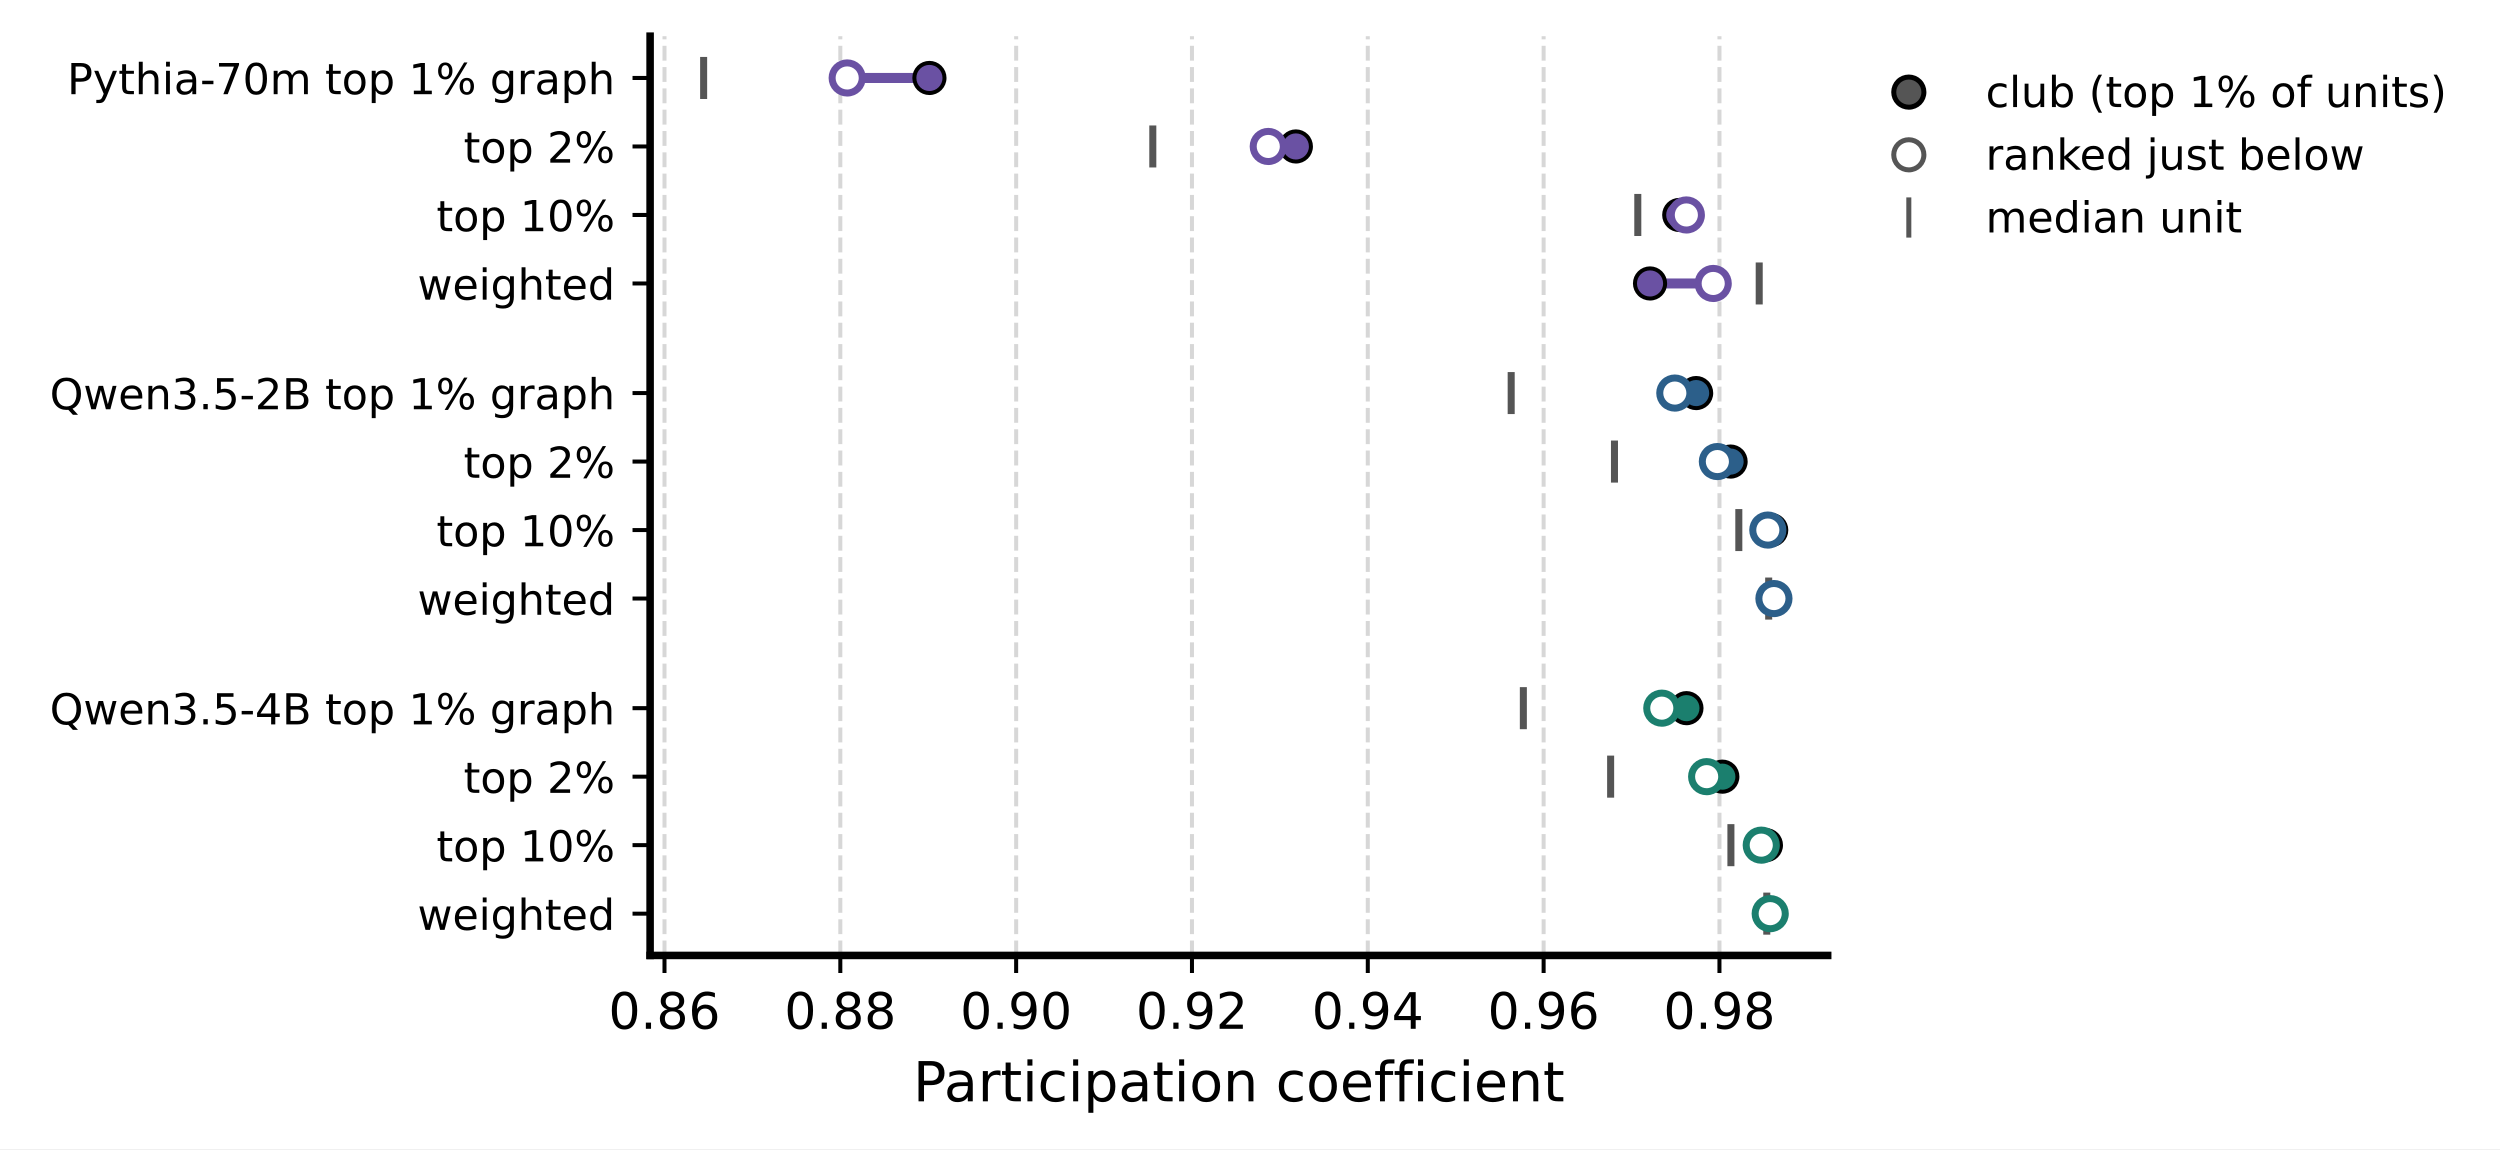
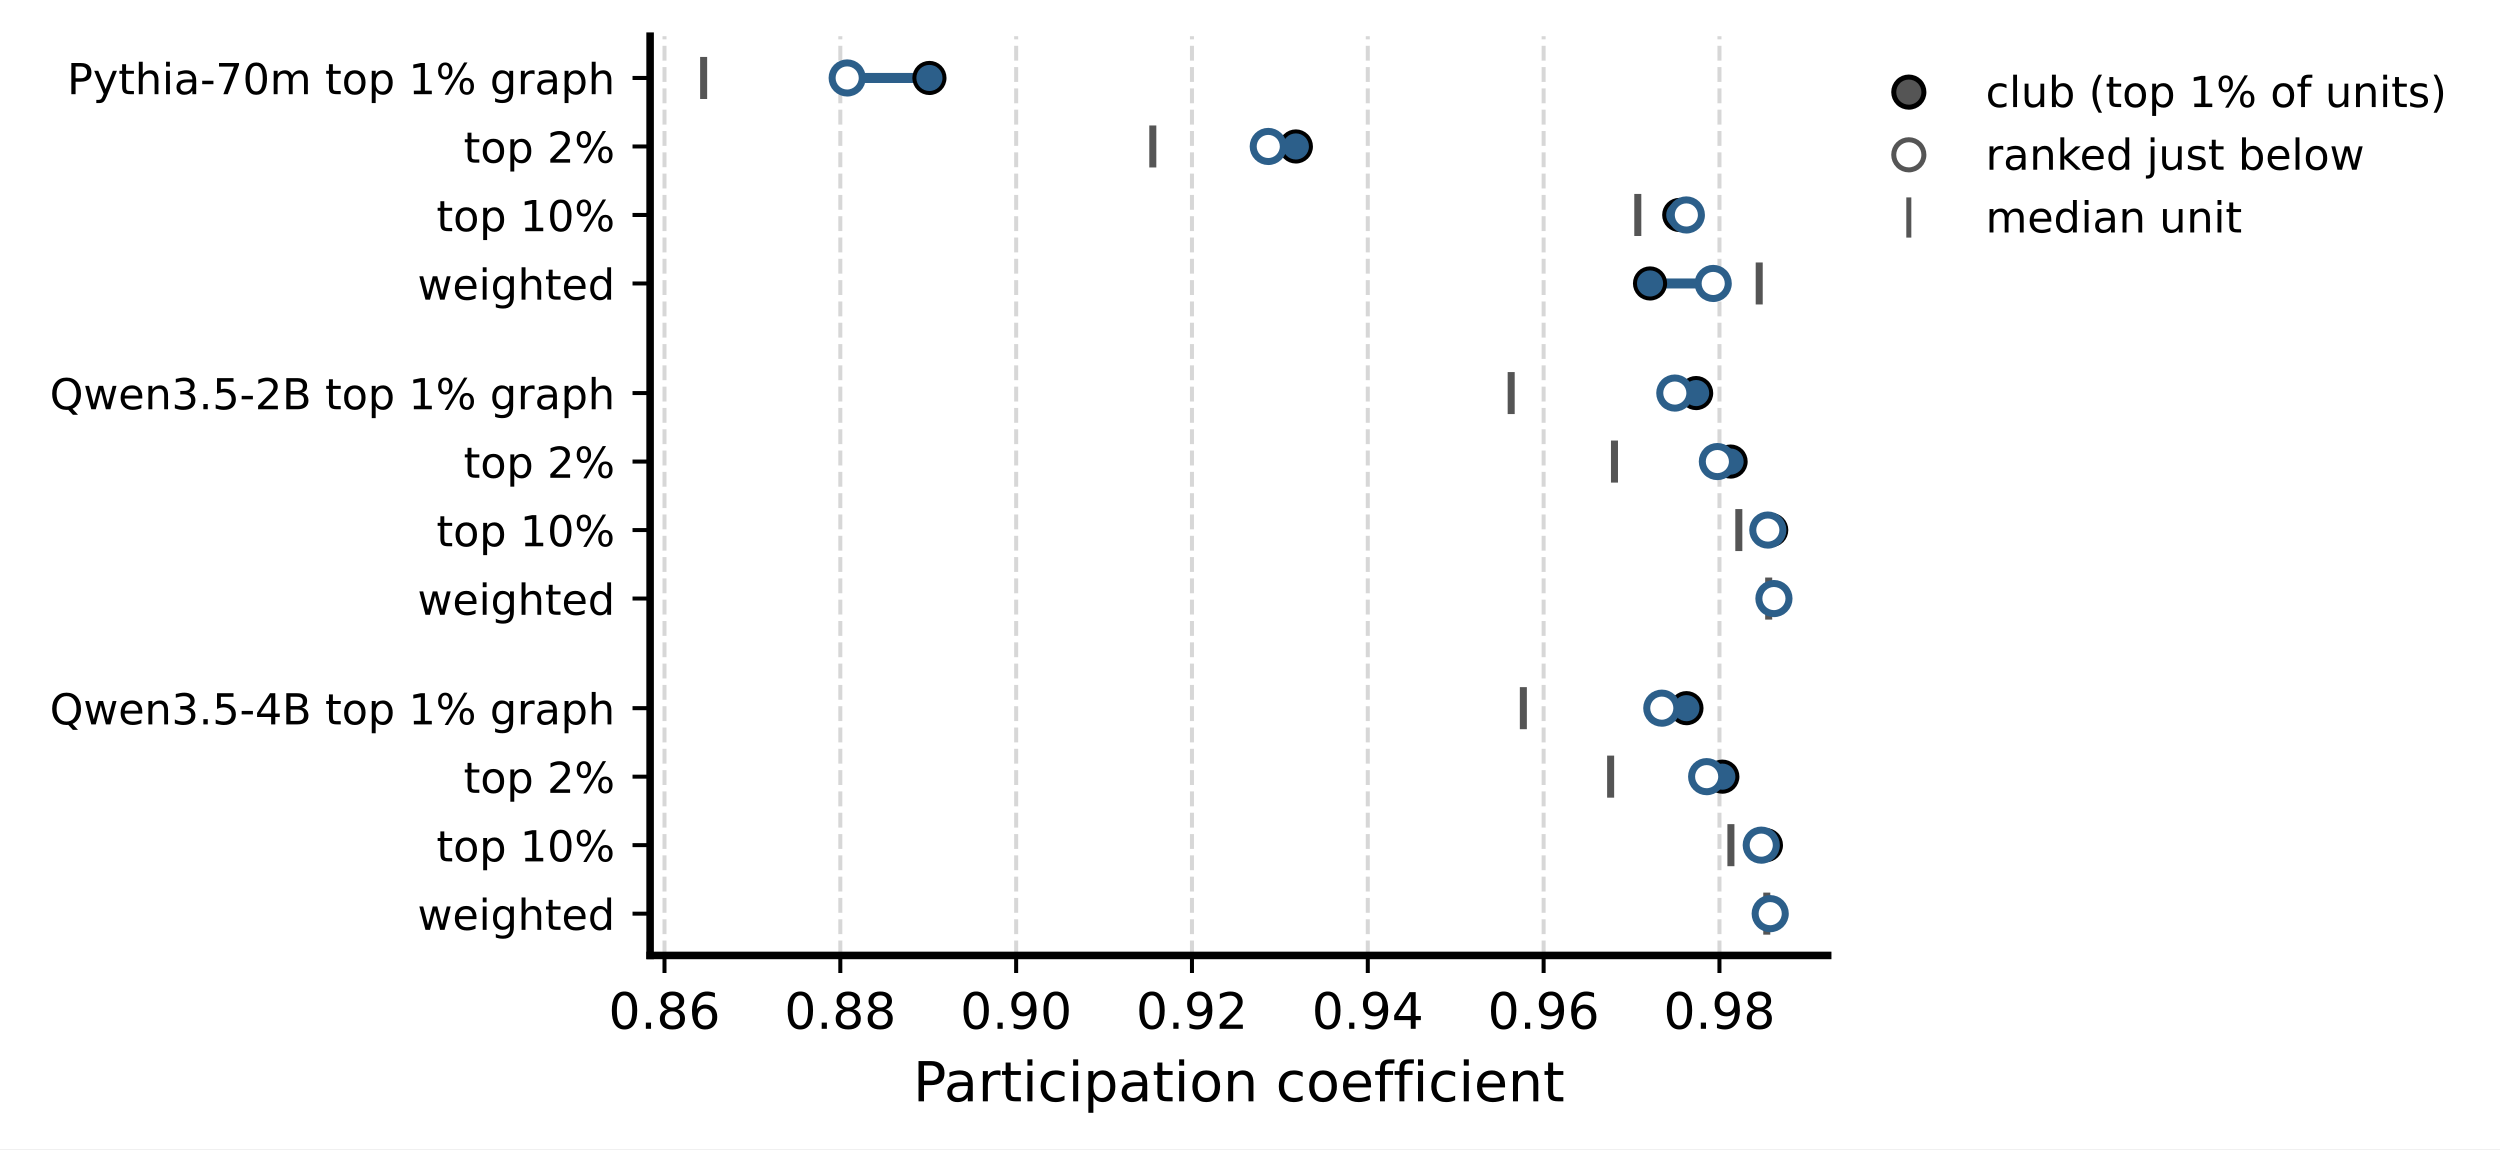
<svg xmlns="http://www.w3.org/2000/svg" xmlns:xlink="http://www.w3.org/1999/xlink" width="497.554pt" height="228.676pt" viewBox="0 0 497.554 228.676" version="1.1">
  <defs>
    <style type="text/css">*{stroke-linejoin: round; stroke-linecap: butt}</style>
  </defs>
  <g id="figure_1">
    <g id="patch_1">
      <path d="M 0 228.676  L 497.554 228.676  L 497.554 0  L 0 0  z " style="fill: #ffffff" />
    </g>
    <g id="axes_1">
      <g id="patch_2">
        <path d="M 129.386 190.152  L 363.746 190.152  L 363.746 7.2  L 129.386 7.2  z " style="fill: #ffffff" />
      </g>
      <g id="matplotlib.axis_1">
        <g id="xtick_1">
          <g id="line2d_1">
-             <path d="M 132.248 190.152  L 132.248 7.2  " clip-path="url(#p0514548a84)" style="fill: none; stroke-dasharray: 2.96,1.28; stroke-dashoffset: 0; stroke: #b0b0b0; stroke-opacity: 0.5; stroke-width: 0.8" />
+             <path d="M 132.248 190.152  L 132.248 7.2  " clip-path="url(#p3a46019df4)" style="fill: none; stroke-dasharray: 2.96,1.28; stroke-dashoffset: 0; stroke: #b0b0b0; stroke-opacity: 0.5; stroke-width: 0.8" />
          </g>
          <g id="line2d_2">
            <defs>
-               <path id="mf1a52f8c4f" d="M 0 0  L 0 3.5  " style="stroke: #000000; stroke-width: 0.8" />
+               <path id="m8b26bbd283" d="M 0 0  L 0 3.5  " style="stroke: #000000; stroke-width: 0.8" />
            </defs>
            <g>
-               <use xlink:href="#mf1a52f8c4f" x="132.248" y="190.152" style="stroke: #000000; stroke-width: 0.8" />
+               <use xlink:href="#m8b26bbd283" x="132.248" y="190.152" style="stroke: #000000; stroke-width: 0.8" />
            </g>
          </g>
          <g id="text_1">
            <text style="font-size: 10px; font-family: 'DejaVu Sans'; text-anchor: middle" x="132.248" y="204.75" transform="rotate(-0 132.2477 204.7504)">0.86</text>
          </g>
        </g>
        <g id="xtick_2">
          <g id="line2d_3">
-             <path d="M 167.241 190.152  L 167.241 7.2  " clip-path="url(#p0514548a84)" style="fill: none; stroke-dasharray: 2.96,1.28; stroke-dashoffset: 0; stroke: #b0b0b0; stroke-opacity: 0.5; stroke-width: 0.8" />
+             <path d="M 167.241 190.152  L 167.241 7.2  " clip-path="url(#p3a46019df4)" style="fill: none; stroke-dasharray: 2.96,1.28; stroke-dashoffset: 0; stroke: #b0b0b0; stroke-opacity: 0.5; stroke-width: 0.8" />
          </g>
          <g id="line2d_4">
            <g>
-               <use xlink:href="#mf1a52f8c4f" x="167.241" y="190.152" style="stroke: #000000; stroke-width: 0.8" />
+               <use xlink:href="#m8b26bbd283" x="167.241" y="190.152" style="stroke: #000000; stroke-width: 0.8" />
            </g>
          </g>
          <g id="text_2">
            <text style="font-size: 10px; font-family: 'DejaVu Sans'; text-anchor: middle" x="167.241" y="204.75" transform="rotate(-0 167.2409 204.7504)">0.88</text>
          </g>
        </g>
        <g id="xtick_3">
          <g id="line2d_5">
-             <path d="M 202.234 190.152  L 202.234 7.2  " clip-path="url(#p0514548a84)" style="fill: none; stroke-dasharray: 2.96,1.28; stroke-dashoffset: 0; stroke: #b0b0b0; stroke-opacity: 0.5; stroke-width: 0.8" />
+             <path d="M 202.234 190.152  L 202.234 7.2  " clip-path="url(#p3a46019df4)" style="fill: none; stroke-dasharray: 2.96,1.28; stroke-dashoffset: 0; stroke: #b0b0b0; stroke-opacity: 0.5; stroke-width: 0.8" />
          </g>
          <g id="line2d_6">
            <g>
-               <use xlink:href="#mf1a52f8c4f" x="202.234" y="190.152" style="stroke: #000000; stroke-width: 0.8" />
+               <use xlink:href="#m8b26bbd283" x="202.234" y="190.152" style="stroke: #000000; stroke-width: 0.8" />
            </g>
          </g>
          <g id="text_3">
            <text style="font-size: 10px; font-family: 'DejaVu Sans'; text-anchor: middle" x="202.234" y="204.75" transform="rotate(-0 202.2341 204.7504)">0.90</text>
          </g>
        </g>
        <g id="xtick_4">
          <g id="line2d_7">
-             <path d="M 237.227 190.152  L 237.227 7.2  " clip-path="url(#p0514548a84)" style="fill: none; stroke-dasharray: 2.96,1.28; stroke-dashoffset: 0; stroke: #b0b0b0; stroke-opacity: 0.5; stroke-width: 0.8" />
+             <path d="M 237.227 190.152  L 237.227 7.2  " clip-path="url(#p3a46019df4)" style="fill: none; stroke-dasharray: 2.96,1.28; stroke-dashoffset: 0; stroke: #b0b0b0; stroke-opacity: 0.5; stroke-width: 0.8" />
          </g>
          <g id="line2d_8">
            <g>
-               <use xlink:href="#mf1a52f8c4f" x="237.227" y="190.152" style="stroke: #000000; stroke-width: 0.8" />
+               <use xlink:href="#m8b26bbd283" x="237.227" y="190.152" style="stroke: #000000; stroke-width: 0.8" />
            </g>
          </g>
          <g id="text_4">
            <text style="font-size: 10px; font-family: 'DejaVu Sans'; text-anchor: middle" x="237.227" y="204.75" transform="rotate(-0 237.2273 204.7504)">0.92</text>
          </g>
        </g>
        <g id="xtick_5">
          <g id="line2d_9">
-             <path d="M 272.22 190.152  L 272.22 7.2  " clip-path="url(#p0514548a84)" style="fill: none; stroke-dasharray: 2.96,1.28; stroke-dashoffset: 0; stroke: #b0b0b0; stroke-opacity: 0.5; stroke-width: 0.8" />
+             <path d="M 272.22 190.152  L 272.22 7.2  " clip-path="url(#p3a46019df4)" style="fill: none; stroke-dasharray: 2.96,1.28; stroke-dashoffset: 0; stroke: #b0b0b0; stroke-opacity: 0.5; stroke-width: 0.8" />
          </g>
          <g id="line2d_10">
            <g>
-               <use xlink:href="#mf1a52f8c4f" x="272.22" y="190.152" style="stroke: #000000; stroke-width: 0.8" />
+               <use xlink:href="#m8b26bbd283" x="272.22" y="190.152" style="stroke: #000000; stroke-width: 0.8" />
            </g>
          </g>
          <g id="text_5">
            <text style="font-size: 10px; font-family: 'DejaVu Sans'; text-anchor: middle" x="272.22" y="204.75" transform="rotate(-0 272.2205 204.7504)">0.94</text>
          </g>
        </g>
        <g id="xtick_6">
          <g id="line2d_11">
-             <path d="M 307.214 190.152  L 307.214 7.2  " clip-path="url(#p0514548a84)" style="fill: none; stroke-dasharray: 2.96,1.28; stroke-dashoffset: 0; stroke: #b0b0b0; stroke-opacity: 0.5; stroke-width: 0.8" />
+             <path d="M 307.214 190.152  L 307.214 7.2  " clip-path="url(#p3a46019df4)" style="fill: none; stroke-dasharray: 2.96,1.28; stroke-dashoffset: 0; stroke: #b0b0b0; stroke-opacity: 0.5; stroke-width: 0.8" />
          </g>
          <g id="line2d_12">
            <g>
-               <use xlink:href="#mf1a52f8c4f" x="307.214" y="190.152" style="stroke: #000000; stroke-width: 0.8" />
+               <use xlink:href="#m8b26bbd283" x="307.214" y="190.152" style="stroke: #000000; stroke-width: 0.8" />
            </g>
          </g>
          <g id="text_6">
            <text style="font-size: 10px; font-family: 'DejaVu Sans'; text-anchor: middle" x="307.214" y="204.75" transform="rotate(-0 307.2137 204.7504)">0.96</text>
          </g>
        </g>
        <g id="xtick_7">
          <g id="line2d_13">
-             <path d="M 342.207 190.152  L 342.207 7.2  " clip-path="url(#p0514548a84)" style="fill: none; stroke-dasharray: 2.96,1.28; stroke-dashoffset: 0; stroke: #b0b0b0; stroke-opacity: 0.5; stroke-width: 0.8" />
+             <path d="M 342.207 190.152  L 342.207 7.2  " clip-path="url(#p3a46019df4)" style="fill: none; stroke-dasharray: 2.96,1.28; stroke-dashoffset: 0; stroke: #b0b0b0; stroke-opacity: 0.5; stroke-width: 0.8" />
          </g>
          <g id="line2d_14">
            <g>
-               <use xlink:href="#mf1a52f8c4f" x="342.207" y="190.152" style="stroke: #000000; stroke-width: 0.8" />
+               <use xlink:href="#m8b26bbd283" x="342.207" y="190.152" style="stroke: #000000; stroke-width: 0.8" />
            </g>
          </g>
          <g id="text_7">
            <text style="font-size: 10px; font-family: 'DejaVu Sans'; text-anchor: middle" x="342.207" y="204.75" transform="rotate(-0 342.2069 204.7504)">0.98</text>
          </g>
        </g>
        <g id="text_8">
          <text style="font-size: 11px; font-family: 'DejaVu Sans'; text-anchor: middle" x="246.566" y="219.188" transform="rotate(-0 246.5656 219.1884)">Participation coefficient</text>
        </g>
      </g>
      <g id="matplotlib.axis_2">
        <g id="ytick_1">
          <g id="line2d_15">
            <defs>
-               <path id="m27e1eb1b3b" d="M 0 0  L -3.5 0  " style="stroke: #000000; stroke-width: 0.8" />
+               <path id="m1ee3e2c804" d="M 0 0  L -3.5 0  " style="stroke: #000000; stroke-width: 0.8" />
            </defs>
            <g>
-               <use xlink:href="#m27e1eb1b3b" x="129.386" y="15.516" style="stroke: #000000; stroke-width: 0.8" />
+               <use xlink:href="#m1ee3e2c804" x="129.386" y="15.516" style="stroke: #000000; stroke-width: 0.8" />
            </g>
          </g>
          <g id="text_9">
            <text style="font-size: 8.5px; font-family: 'DejaVu Sans'; text-anchor: end" x="122.386" y="18.745" transform="rotate(-0 122.3856 18.74534)">Pythia-70m  top 1% graph</text>
          </g>
        </g>
        <g id="ytick_2">
          <g id="line2d_16">
            <g>
-               <use xlink:href="#m27e1eb1b3b" x="129.386" y="29.149" style="stroke: #000000; stroke-width: 0.8" />
+               <use xlink:href="#m1ee3e2c804" x="129.386" y="29.149" style="stroke: #000000; stroke-width: 0.8" />
            </g>
          </g>
          <g id="text_10">
            <text style="font-size: 8.5px; font-family: 'DejaVu Sans'; text-anchor: end" x="122.386" y="32.378" transform="rotate(-0 122.3856 32.37812)">  top 2%</text>
          </g>
        </g>
        <g id="ytick_3">
          <g id="line2d_17">
            <g>
-               <use xlink:href="#m27e1eb1b3b" x="129.386" y="42.782" style="stroke: #000000; stroke-width: 0.8" />
+               <use xlink:href="#m1ee3e2c804" x="129.386" y="42.782" style="stroke: #000000; stroke-width: 0.8" />
            </g>
          </g>
          <g id="text_11">
            <text style="font-size: 8.5px; font-family: 'DejaVu Sans'; text-anchor: end" x="122.386" y="46.011" transform="rotate(-0 122.3856 46.01091)">  top 10%</text>
          </g>
        </g>
        <g id="ytick_4">
          <g id="line2d_18">
            <g>
-               <use xlink:href="#m27e1eb1b3b" x="129.386" y="56.414" style="stroke: #000000; stroke-width: 0.8" />
+               <use xlink:href="#m1ee3e2c804" x="129.386" y="56.414" style="stroke: #000000; stroke-width: 0.8" />
            </g>
          </g>
          <g id="text_12">
            <text style="font-size: 8.5px; font-family: 'DejaVu Sans'; text-anchor: end" x="122.386" y="59.644" transform="rotate(-0 122.3856 59.6437)">  weighted</text>
          </g>
        </g>
        <g id="ytick_5">
          <g id="line2d_19">
            <g>
-               <use xlink:href="#m27e1eb1b3b" x="129.386" y="78.227" style="stroke: #000000; stroke-width: 0.8" />
+               <use xlink:href="#m1ee3e2c804" x="129.386" y="78.227" style="stroke: #000000; stroke-width: 0.8" />
            </g>
          </g>
          <g id="text_13">
            <text style="font-size: 8.5px; font-family: 'DejaVu Sans'; text-anchor: end" x="122.386" y="81.456" transform="rotate(-0 122.3856 81.45616)">Qwen3.5-2B  top 1% graph</text>
          </g>
        </g>
        <g id="ytick_6">
          <g id="line2d_20">
            <g>
-               <use xlink:href="#m27e1eb1b3b" x="129.386" y="91.86" style="stroke: #000000; stroke-width: 0.8" />
+               <use xlink:href="#m1ee3e2c804" x="129.386" y="91.86" style="stroke: #000000; stroke-width: 0.8" />
            </g>
          </g>
          <g id="text_14">
            <text style="font-size: 8.5px; font-family: 'DejaVu Sans'; text-anchor: end" x="122.386" y="95.089" transform="rotate(-0 122.3856 95.08894)">  top 2%</text>
          </g>
        </g>
        <g id="ytick_7">
          <g id="line2d_21">
            <g>
-               <use xlink:href="#m27e1eb1b3b" x="129.386" y="105.492" style="stroke: #000000; stroke-width: 0.8" />
+               <use xlink:href="#m1ee3e2c804" x="129.386" y="105.492" style="stroke: #000000; stroke-width: 0.8" />
            </g>
          </g>
          <g id="text_15">
            <text style="font-size: 8.5px; font-family: 'DejaVu Sans'; text-anchor: end" x="122.386" y="108.722" transform="rotate(-0 122.3856 108.7217)">  top 10%</text>
          </g>
        </g>
        <g id="ytick_8">
          <g id="line2d_22">
            <g>
-               <use xlink:href="#m27e1eb1b3b" x="129.386" y="119.125" style="stroke: #000000; stroke-width: 0.8" />
+               <use xlink:href="#m1ee3e2c804" x="129.386" y="119.125" style="stroke: #000000; stroke-width: 0.8" />
            </g>
          </g>
          <g id="text_16">
            <text style="font-size: 8.5px; font-family: 'DejaVu Sans'; text-anchor: end" x="122.386" y="122.355" transform="rotate(-0 122.3856 122.3545)">  weighted</text>
          </g>
        </g>
        <g id="ytick_9">
          <g id="line2d_23">
            <g>
-               <use xlink:href="#m27e1eb1b3b" x="129.386" y="140.938" style="stroke: #000000; stroke-width: 0.8" />
+               <use xlink:href="#m1ee3e2c804" x="129.386" y="140.938" style="stroke: #000000; stroke-width: 0.8" />
            </g>
          </g>
          <g id="text_17">
            <text style="font-size: 8.5px; font-family: 'DejaVu Sans'; text-anchor: end" x="122.386" y="144.167" transform="rotate(-0 122.3856 144.167)">Qwen3.5-4B  top 1% graph</text>
          </g>
        </g>
        <g id="ytick_10">
          <g id="line2d_24">
            <g>
-               <use xlink:href="#m27e1eb1b3b" x="129.386" y="154.57" style="stroke: #000000; stroke-width: 0.8" />
+               <use xlink:href="#m1ee3e2c804" x="129.386" y="154.57" style="stroke: #000000; stroke-width: 0.8" />
            </g>
          </g>
          <g id="text_18">
            <text style="font-size: 8.5px; font-family: 'DejaVu Sans'; text-anchor: end" x="122.386" y="157.8" transform="rotate(-0 122.3856 157.7998)">  top 2%</text>
          </g>
        </g>
        <g id="ytick_11">
          <g id="line2d_25">
            <g>
-               <use xlink:href="#m27e1eb1b3b" x="129.386" y="168.203" style="stroke: #000000; stroke-width: 0.8" />
+               <use xlink:href="#m1ee3e2c804" x="129.386" y="168.203" style="stroke: #000000; stroke-width: 0.8" />
            </g>
          </g>
          <g id="text_19">
            <text style="font-size: 8.5px; font-family: 'DejaVu Sans'; text-anchor: end" x="122.386" y="171.433" transform="rotate(-0 122.3856 171.4325)">  top 10%</text>
          </g>
        </g>
        <g id="ytick_12">
          <g id="line2d_26">
            <g>
-               <use xlink:href="#m27e1eb1b3b" x="129.386" y="181.836" style="stroke: #000000; stroke-width: 0.8" />
+               <use xlink:href="#m1ee3e2c804" x="129.386" y="181.836" style="stroke: #000000; stroke-width: 0.8" />
            </g>
          </g>
          <g id="text_20">
            <text style="font-size: 8.5px; font-family: 'DejaVu Sans'; text-anchor: end" x="122.386" y="185.065" transform="rotate(-0 122.3856 185.0653)">  weighted</text>
          </g>
        </g>
      </g>
      <g id="line2d_27">
-         <path d="M 168.607 15.516  L 184.976 15.516  " clip-path="url(#p0514548a84)" style="fill: none; stroke: #6a51a3; stroke-width: 2; stroke-linecap: square" />
+         <path d="M 168.607 15.516  L 184.976 15.516  " clip-path="url(#p3a46019df4)" style="fill: none; stroke: #2c5f8a; stroke-width: 2; stroke-linecap: square" />
      </g>
      <g id="line2d_28">
-         <path d="M 252.411 29.149  L 257.903 29.149  " clip-path="url(#p0514548a84)" style="fill: none; stroke: #6a51a3; stroke-width: 2; stroke-linecap: square" />
+         <path d="M 252.411 29.149  L 257.903 29.149  " clip-path="url(#p3a46019df4)" style="fill: none; stroke: #2c5f8a; stroke-width: 2; stroke-linecap: square" />
      </g>
      <g id="line2d_29">
-         <path d="M 335.619 42.782  L 334.207 42.782  " clip-path="url(#p0514548a84)" style="fill: none; stroke: #6a51a3; stroke-width: 2; stroke-linecap: square" />
+         <path d="M 335.619 42.782  L 334.207 42.782  " clip-path="url(#p3a46019df4)" style="fill: none; stroke: #2c5f8a; stroke-width: 2; stroke-linecap: square" />
      </g>
      <g id="line2d_30">
-         <path d="M 340.964 56.414  L 328.392 56.414  " clip-path="url(#p0514548a84)" style="fill: none; stroke: #6a51a3; stroke-width: 2; stroke-linecap: square" />
+         <path d="M 340.964 56.414  L 328.392 56.414  " clip-path="url(#p3a46019df4)" style="fill: none; stroke: #2c5f8a; stroke-width: 2; stroke-linecap: square" />
      </g>
      <g id="line2d_31">
-         <path d="M 333.325 78.227  L 337.566 78.227  " clip-path="url(#p0514548a84)" style="fill: none; stroke: #2c5f8a; stroke-width: 2; stroke-linecap: square" />
+         <path d="M 333.325 78.227  L 337.566 78.227  " clip-path="url(#p3a46019df4)" style="fill: none; stroke: #2c5f8a; stroke-width: 2; stroke-linecap: square" />
      </g>
      <g id="line2d_32">
-         <path d="M 341.792 91.86  L 344.423 91.86  " clip-path="url(#p0514548a84)" style="fill: none; stroke: #2c5f8a; stroke-width: 2; stroke-linecap: square" />
+         <path d="M 341.792 91.86  L 344.423 91.86  " clip-path="url(#p3a46019df4)" style="fill: none; stroke: #2c5f8a; stroke-width: 2; stroke-linecap: square" />
      </g>
      <g id="line2d_33">
-         <path d="M 351.835 105.492  L 352.511 105.492  " clip-path="url(#p0514548a84)" style="fill: none; stroke: #2c5f8a; stroke-width: 2; stroke-linecap: square" />
+         <path d="M 351.835 105.492  L 352.511 105.492  " clip-path="url(#p3a46019df4)" style="fill: none; stroke: #2c5f8a; stroke-width: 2; stroke-linecap: square" />
      </g>
      <g id="line2d_34">
-         <path d="M 353.051 119.125  L 353.093 119.125  " clip-path="url(#p0514548a84)" style="fill: none; stroke: #2c5f8a; stroke-width: 2; stroke-linecap: square" />
+         <path d="M 353.051 119.125  L 353.093 119.125  " clip-path="url(#p3a46019df4)" style="fill: none; stroke: #2c5f8a; stroke-width: 2; stroke-linecap: square" />
      </g>
      <g id="line2d_35">
-         <path d="M 330.733 140.938  L 335.638 140.938  " clip-path="url(#p0514548a84)" style="fill: none; stroke: #1b7f6e; stroke-width: 2; stroke-linecap: square" />
+         <path d="M 330.733 140.938  L 335.638 140.938  " clip-path="url(#p3a46019df4)" style="fill: none; stroke: #2c5f8a; stroke-width: 2; stroke-linecap: square" />
      </g>
      <g id="line2d_36">
-         <path d="M 339.66 154.57  L 342.781 154.57  " clip-path="url(#p0514548a84)" style="fill: none; stroke: #1b7f6e; stroke-width: 2; stroke-linecap: square" />
+         <path d="M 339.66 154.57  L 342.781 154.57  " clip-path="url(#p3a46019df4)" style="fill: none; stroke: #2c5f8a; stroke-width: 2; stroke-linecap: square" />
      </g>
      <g id="line2d_37">
-         <path d="M 350.526 168.203  L 351.455 168.203  " clip-path="url(#p0514548a84)" style="fill: none; stroke: #1b7f6e; stroke-width: 2; stroke-linecap: square" />
+         <path d="M 350.526 168.203  L 351.455 168.203  " clip-path="url(#p3a46019df4)" style="fill: none; stroke: #2c5f8a; stroke-width: 2; stroke-linecap: square" />
      </g>
      <g id="line2d_38">
-         <path d="M 352.308 181.836  L 352.342 181.836  " clip-path="url(#p0514548a84)" style="fill: none; stroke: #1b7f6e; stroke-width: 2; stroke-linecap: square" />
+         <path d="M 352.308 181.836  L 352.342 181.836  " clip-path="url(#p3a46019df4)" style="fill: none; stroke: #2c5f8a; stroke-width: 2; stroke-linecap: square" />
      </g>
      <g id="patch_3">
        <path d="M 129.386 190.152  L 129.386 7.2  " style="fill: none; stroke: #000000; stroke-width: 1.5; stroke-linejoin: miter; stroke-linecap: square" />
      </g>
      <g id="patch_4">
        <path d="M 129.386 190.152  L 363.746 190.152  " style="fill: none; stroke: #000000; stroke-width: 1.5; stroke-linejoin: miter; stroke-linecap: square" />
      </g>
      <g id="PathCollection_1">
        <defs>
-           <path id="m2dea6e22ab" d="M 0 4.183  L 0 -4.183  " style="stroke: #555555; stroke-width: 1.4" />
+           <path id="m598da3266f" d="M 0 4.183  L 0 -4.183  " style="stroke: #555555; stroke-width: 1.4" />
        </defs>
-         <g clip-path="url(#p0514548a84)">
-           <use xlink:href="#m2dea6e22ab" x="140.038" y="15.516" style="fill: #555555; stroke: #555555; stroke-width: 1.4" />
+         <g clip-path="url(#p3a46019df4)">
+           <use xlink:href="#m598da3266f" x="140.038" y="15.516" style="fill: #555555; stroke: #555555; stroke-width: 1.4" />
        </g>
      </g>
      <g id="PathCollection_2">
-         <g clip-path="url(#p0514548a84)">
-           <use xlink:href="#m2dea6e22ab" x="229.433" y="29.149" style="fill: #555555; stroke: #555555; stroke-width: 1.4" />
+         <g clip-path="url(#p3a46019df4)">
+           <use xlink:href="#m598da3266f" x="229.433" y="29.149" style="fill: #555555; stroke: #555555; stroke-width: 1.4" />
        </g>
      </g>
      <g id="PathCollection_3">
-         <g clip-path="url(#p0514548a84)">
-           <use xlink:href="#m2dea6e22ab" x="325.957" y="42.782" style="fill: #555555; stroke: #555555; stroke-width: 1.4" />
+         <g clip-path="url(#p3a46019df4)">
+           <use xlink:href="#m598da3266f" x="325.957" y="42.782" style="fill: #555555; stroke: #555555; stroke-width: 1.4" />
        </g>
      </g>
      <g id="PathCollection_4">
-         <g clip-path="url(#p0514548a84)">
-           <use xlink:href="#m2dea6e22ab" x="350.122" y="56.414" style="fill: #555555; stroke: #555555; stroke-width: 1.4" />
+         <g clip-path="url(#p3a46019df4)">
+           <use xlink:href="#m598da3266f" x="350.122" y="56.414" style="fill: #555555; stroke: #555555; stroke-width: 1.4" />
        </g>
      </g>
      <g id="PathCollection_5">
-         <g clip-path="url(#p0514548a84)">
-           <use xlink:href="#m2dea6e22ab" x="300.758" y="78.227" style="fill: #555555; stroke: #555555; stroke-width: 1.4" />
+         <g clip-path="url(#p3a46019df4)">
+           <use xlink:href="#m598da3266f" x="300.758" y="78.227" style="fill: #555555; stroke: #555555; stroke-width: 1.4" />
        </g>
      </g>
      <g id="PathCollection_6">
-         <g clip-path="url(#p0514548a84)">
-           <use xlink:href="#m2dea6e22ab" x="321.315" y="91.86" style="fill: #555555; stroke: #555555; stroke-width: 1.4" />
+         <g clip-path="url(#p3a46019df4)">
+           <use xlink:href="#m598da3266f" x="321.315" y="91.86" style="fill: #555555; stroke: #555555; stroke-width: 1.4" />
        </g>
      </g>
      <g id="PathCollection_7">
-         <g clip-path="url(#p0514548a84)">
-           <use xlink:href="#m2dea6e22ab" x="346.063" y="105.492" style="fill: #555555; stroke: #555555; stroke-width: 1.4" />
+         <g clip-path="url(#p3a46019df4)">
+           <use xlink:href="#m598da3266f" x="346.063" y="105.492" style="fill: #555555; stroke: #555555; stroke-width: 1.4" />
        </g>
      </g>
      <g id="PathCollection_8">
-         <g clip-path="url(#p0514548a84)">
-           <use xlink:href="#m2dea6e22ab" x="352.007" y="119.125" style="fill: #555555; stroke: #555555; stroke-width: 1.4" />
+         <g clip-path="url(#p3a46019df4)">
+           <use xlink:href="#m598da3266f" x="352.007" y="119.125" style="fill: #555555; stroke: #555555; stroke-width: 1.4" />
        </g>
      </g>
      <g id="PathCollection_9">
-         <g clip-path="url(#p0514548a84)">
-           <use xlink:href="#m2dea6e22ab" x="303.18" y="140.938" style="fill: #555555; stroke: #555555; stroke-width: 1.4" />
+         <g clip-path="url(#p3a46019df4)">
+           <use xlink:href="#m598da3266f" x="303.18" y="140.938" style="fill: #555555; stroke: #555555; stroke-width: 1.4" />
        </g>
      </g>
      <g id="PathCollection_10">
-         <g clip-path="url(#p0514548a84)">
-           <use xlink:href="#m2dea6e22ab" x="320.551" y="154.57" style="fill: #555555; stroke: #555555; stroke-width: 1.4" />
+         <g clip-path="url(#p3a46019df4)">
+           <use xlink:href="#m598da3266f" x="320.551" y="154.57" style="fill: #555555; stroke: #555555; stroke-width: 1.4" />
        </g>
      </g>
      <g id="PathCollection_11">
-         <g clip-path="url(#p0514548a84)">
-           <use xlink:href="#m2dea6e22ab" x="344.489" y="168.203" style="fill: #555555; stroke: #555555; stroke-width: 1.4" />
+         <g clip-path="url(#p3a46019df4)">
+           <use xlink:href="#m598da3266f" x="344.489" y="168.203" style="fill: #555555; stroke: #555555; stroke-width: 1.4" />
        </g>
      </g>
      <g id="PathCollection_12">
-         <g clip-path="url(#p0514548a84)">
-           <use xlink:href="#m2dea6e22ab" x="351.627" y="181.836" style="fill: #555555; stroke: #555555; stroke-width: 1.4" />
+         <g clip-path="url(#p3a46019df4)">
+           <use xlink:href="#m598da3266f" x="351.627" y="181.836" style="fill: #555555; stroke: #555555; stroke-width: 1.4" />
        </g>
      </g>
      <g id="PathCollection_13">
        <defs>
-           <path id="m3515e73caa" d="M 0 3  C 0.796 3 1.559 2.684 2.121 2.121  C 2.684 1.559 3 0.796 3 0  C 3 -0.796 2.684 -1.559 2.121 -2.121  C 1.559 -2.684 0.796 -3 0 -3  C -0.796 -3 -1.559 -2.684 -2.121 -2.121  C -2.684 -1.559 -3 -0.796 -3 0  C -3 0.796 -2.684 1.559 -2.121 2.121  C -1.559 2.684 -0.796 3 0 3  z " style="stroke: #000000; stroke-width: 0.8" />
+           <path id="m06c26abba5" d="M 0 3  C 0.796 3 1.559 2.684 2.121 2.121  C 2.684 1.559 3 0.796 3 0  C 3 -0.796 2.684 -1.559 2.121 -2.121  C 1.559 -2.684 0.796 -3 0 -3  C -0.796 -3 -1.559 -2.684 -2.121 -2.121  C -2.684 -1.559 -3 -0.796 -3 0  C -3 0.796 -2.684 1.559 -2.121 2.121  C -1.559 2.684 -0.796 3 0 3  z " style="stroke: #000000; stroke-width: 0.8" />
        </defs>
-         <g clip-path="url(#p0514548a84)">
-           <use xlink:href="#m3515e73caa" x="184.976" y="15.516" style="fill: #6a51a3; stroke: #000000; stroke-width: 0.8" />
+         <g clip-path="url(#p3a46019df4)">
+           <use xlink:href="#m06c26abba5" x="184.976" y="15.516" style="fill: #2c5f8a; stroke: #000000; stroke-width: 0.8" />
        </g>
      </g>
      <g id="PathCollection_14">
        <defs>
-           <path id="m4d96982dfc" d="M 0 3  C 0.796 3 1.559 2.684 2.121 2.121  C 2.684 1.559 3 0.796 3 0  C 3 -0.796 2.684 -1.559 2.121 -2.121  C 1.559 -2.684 0.796 -3 0 -3  C -0.796 -3 -1.559 -2.684 -2.121 -2.121  C -2.684 -1.559 -3 -0.796 -3 0  C -3 0.796 -2.684 1.559 -2.121 2.121  C -1.559 2.684 -0.796 3 0 3  z " style="stroke: #6a51a3; stroke-width: 1.4" />
+           <path id="mfe80382558" d="M 0 3  C 0.796 3 1.559 2.684 2.121 2.121  C 2.684 1.559 3 0.796 3 0  C 3 -0.796 2.684 -1.559 2.121 -2.121  C 1.559 -2.684 0.796 -3 0 -3  C -0.796 -3 -1.559 -2.684 -2.121 -2.121  C -2.684 -1.559 -3 -0.796 -3 0  C -3 0.796 -2.684 1.559 -2.121 2.121  C -1.559 2.684 -0.796 3 0 3  z " style="stroke: #2c5f8a; stroke-width: 1.4" />
        </defs>
-         <g clip-path="url(#p0514548a84)">
-           <use xlink:href="#m4d96982dfc" x="168.607" y="15.516" style="fill: #ffffff; stroke: #6a51a3; stroke-width: 1.4" />
+         <g clip-path="url(#p3a46019df4)">
+           <use xlink:href="#mfe80382558" x="168.607" y="15.516" style="fill: #ffffff; stroke: #2c5f8a; stroke-width: 1.4" />
        </g>
      </g>
      <g id="PathCollection_15">
-         <g clip-path="url(#p0514548a84)">
-           <use xlink:href="#m3515e73caa" x="257.903" y="29.149" style="fill: #6a51a3; stroke: #000000; stroke-width: 0.8" />
+         <g clip-path="url(#p3a46019df4)">
+           <use xlink:href="#m06c26abba5" x="257.903" y="29.149" style="fill: #2c5f8a; stroke: #000000; stroke-width: 0.8" />
        </g>
      </g>
      <g id="PathCollection_16">
-         <g clip-path="url(#p0514548a84)">
-           <use xlink:href="#m4d96982dfc" x="252.411" y="29.149" style="fill: #ffffff; stroke: #6a51a3; stroke-width: 1.4" />
+         <g clip-path="url(#p3a46019df4)">
+           <use xlink:href="#mfe80382558" x="252.411" y="29.149" style="fill: #ffffff; stroke: #2c5f8a; stroke-width: 1.4" />
        </g>
      </g>
      <g id="PathCollection_17">
-         <g clip-path="url(#p0514548a84)">
-           <use xlink:href="#m3515e73caa" x="334.207" y="42.782" style="fill: #6a51a3; stroke: #000000; stroke-width: 0.8" />
+         <g clip-path="url(#p3a46019df4)">
+           <use xlink:href="#m06c26abba5" x="334.207" y="42.782" style="fill: #2c5f8a; stroke: #000000; stroke-width: 0.8" />
        </g>
      </g>
      <g id="PathCollection_18">
-         <g clip-path="url(#p0514548a84)">
-           <use xlink:href="#m4d96982dfc" x="335.619" y="42.782" style="fill: #ffffff; stroke: #6a51a3; stroke-width: 1.4" />
+         <g clip-path="url(#p3a46019df4)">
+           <use xlink:href="#mfe80382558" x="335.619" y="42.782" style="fill: #ffffff; stroke: #2c5f8a; stroke-width: 1.4" />
        </g>
      </g>
      <g id="PathCollection_19">
-         <g clip-path="url(#p0514548a84)">
-           <use xlink:href="#m3515e73caa" x="328.392" y="56.414" style="fill: #6a51a3; stroke: #000000; stroke-width: 0.8" />
+         <g clip-path="url(#p3a46019df4)">
+           <use xlink:href="#m06c26abba5" x="328.392" y="56.414" style="fill: #2c5f8a; stroke: #000000; stroke-width: 0.8" />
        </g>
      </g>
      <g id="PathCollection_20">
-         <g clip-path="url(#p0514548a84)">
-           <use xlink:href="#m4d96982dfc" x="340.964" y="56.414" style="fill: #ffffff; stroke: #6a51a3; stroke-width: 1.4" />
+         <g clip-path="url(#p3a46019df4)">
+           <use xlink:href="#mfe80382558" x="340.964" y="56.414" style="fill: #ffffff; stroke: #2c5f8a; stroke-width: 1.4" />
        </g>
      </g>
      <g id="PathCollection_21">
-         <defs>
-           <path id="md4c674fac4" d="M 0 3  C 0.796 3 1.559 2.684 2.121 2.121  C 2.684 1.559 3 0.796 3 0  C 3 -0.796 2.684 -1.559 2.121 -2.121  C 1.559 -2.684 0.796 -3 0 -3  C -0.796 -3 -1.559 -2.684 -2.121 -2.121  C -2.684 -1.559 -3 -0.796 -3 0  C -3 0.796 -2.684 1.559 -2.121 2.121  C -1.559 2.684 -0.796 3 0 3  z " style="stroke: #000000; stroke-width: 0.8" />
-         </defs>
-         <g clip-path="url(#p0514548a84)">
-           <use xlink:href="#md4c674fac4" x="337.566" y="78.227" style="fill: #2c5f8a; stroke: #000000; stroke-width: 0.8" />
+         <g clip-path="url(#p3a46019df4)">
+           <use xlink:href="#m06c26abba5" x="337.566" y="78.227" style="fill: #2c5f8a; stroke: #000000; stroke-width: 0.8" />
        </g>
      </g>
      <g id="PathCollection_22">
-         <defs>
-           <path id="m84c0c479f3" d="M 0 3  C 0.796 3 1.559 2.684 2.121 2.121  C 2.684 1.559 3 0.796 3 0  C 3 -0.796 2.684 -1.559 2.121 -2.121  C 1.559 -2.684 0.796 -3 0 -3  C -0.796 -3 -1.559 -2.684 -2.121 -2.121  C -2.684 -1.559 -3 -0.796 -3 0  C -3 0.796 -2.684 1.559 -2.121 2.121  C -1.559 2.684 -0.796 3 0 3  z " style="stroke: #2c5f8a; stroke-width: 1.4" />
-         </defs>
-         <g clip-path="url(#p0514548a84)">
-           <use xlink:href="#m84c0c479f3" x="333.325" y="78.227" style="fill: #ffffff; stroke: #2c5f8a; stroke-width: 1.4" />
+         <g clip-path="url(#p3a46019df4)">
+           <use xlink:href="#mfe80382558" x="333.325" y="78.227" style="fill: #ffffff; stroke: #2c5f8a; stroke-width: 1.4" />
        </g>
      </g>
      <g id="PathCollection_23">
-         <g clip-path="url(#p0514548a84)">
-           <use xlink:href="#md4c674fac4" x="344.423" y="91.86" style="fill: #2c5f8a; stroke: #000000; stroke-width: 0.8" />
+         <g clip-path="url(#p3a46019df4)">
+           <use xlink:href="#m06c26abba5" x="344.423" y="91.86" style="fill: #2c5f8a; stroke: #000000; stroke-width: 0.8" />
        </g>
      </g>
      <g id="PathCollection_24">
-         <g clip-path="url(#p0514548a84)">
-           <use xlink:href="#m84c0c479f3" x="341.792" y="91.86" style="fill: #ffffff; stroke: #2c5f8a; stroke-width: 1.4" />
+         <g clip-path="url(#p3a46019df4)">
+           <use xlink:href="#mfe80382558" x="341.792" y="91.86" style="fill: #ffffff; stroke: #2c5f8a; stroke-width: 1.4" />
        </g>
      </g>
      <g id="PathCollection_25">
-         <g clip-path="url(#p0514548a84)">
-           <use xlink:href="#md4c674fac4" x="352.511" y="105.492" style="fill: #2c5f8a; stroke: #000000; stroke-width: 0.8" />
+         <g clip-path="url(#p3a46019df4)">
+           <use xlink:href="#m06c26abba5" x="352.511" y="105.492" style="fill: #2c5f8a; stroke: #000000; stroke-width: 0.8" />
        </g>
      </g>
      <g id="PathCollection_26">
-         <g clip-path="url(#p0514548a84)">
-           <use xlink:href="#m84c0c479f3" x="351.835" y="105.492" style="fill: #ffffff; stroke: #2c5f8a; stroke-width: 1.4" />
+         <g clip-path="url(#p3a46019df4)">
+           <use xlink:href="#mfe80382558" x="351.835" y="105.492" style="fill: #ffffff; stroke: #2c5f8a; stroke-width: 1.4" />
        </g>
      </g>
      <g id="PathCollection_27">
-         <g clip-path="url(#p0514548a84)">
-           <use xlink:href="#md4c674fac4" x="353.093" y="119.125" style="fill: #2c5f8a; stroke: #000000; stroke-width: 0.8" />
+         <g clip-path="url(#p3a46019df4)">
+           <use xlink:href="#m06c26abba5" x="353.093" y="119.125" style="fill: #2c5f8a; stroke: #000000; stroke-width: 0.8" />
        </g>
      </g>
      <g id="PathCollection_28">
-         <g clip-path="url(#p0514548a84)">
-           <use xlink:href="#m84c0c479f3" x="353.051" y="119.125" style="fill: #ffffff; stroke: #2c5f8a; stroke-width: 1.4" />
+         <g clip-path="url(#p3a46019df4)">
+           <use xlink:href="#mfe80382558" x="353.051" y="119.125" style="fill: #ffffff; stroke: #2c5f8a; stroke-width: 1.4" />
        </g>
      </g>
      <g id="PathCollection_29">
-         <defs>
-           <path id="m99964dc864" d="M 0 3  C 0.796 3 1.559 2.684 2.121 2.121  C 2.684 1.559 3 0.796 3 0  C 3 -0.796 2.684 -1.559 2.121 -2.121  C 1.559 -2.684 0.796 -3 0 -3  C -0.796 -3 -1.559 -2.684 -2.121 -2.121  C -2.684 -1.559 -3 -0.796 -3 0  C -3 0.796 -2.684 1.559 -2.121 2.121  C -1.559 2.684 -0.796 3 0 3  z " style="stroke: #000000; stroke-width: 0.8" />
-         </defs>
-         <g clip-path="url(#p0514548a84)">
-           <use xlink:href="#m99964dc864" x="335.638" y="140.938" style="fill: #1b7f6e; stroke: #000000; stroke-width: 0.8" />
+         <g clip-path="url(#p3a46019df4)">
+           <use xlink:href="#m06c26abba5" x="335.638" y="140.938" style="fill: #2c5f8a; stroke: #000000; stroke-width: 0.8" />
        </g>
      </g>
      <g id="PathCollection_30">
-         <defs>
-           <path id="m01d6a201e8" d="M 0 3  C 0.796 3 1.559 2.684 2.121 2.121  C 2.684 1.559 3 0.796 3 0  C 3 -0.796 2.684 -1.559 2.121 -2.121  C 1.559 -2.684 0.796 -3 0 -3  C -0.796 -3 -1.559 -2.684 -2.121 -2.121  C -2.684 -1.559 -3 -0.796 -3 0  C -3 0.796 -2.684 1.559 -2.121 2.121  C -1.559 2.684 -0.796 3 0 3  z " style="stroke: #1b7f6e; stroke-width: 1.4" />
-         </defs>
-         <g clip-path="url(#p0514548a84)">
-           <use xlink:href="#m01d6a201e8" x="330.733" y="140.938" style="fill: #ffffff; stroke: #1b7f6e; stroke-width: 1.4" />
+         <g clip-path="url(#p3a46019df4)">
+           <use xlink:href="#mfe80382558" x="330.733" y="140.938" style="fill: #ffffff; stroke: #2c5f8a; stroke-width: 1.4" />
        </g>
      </g>
      <g id="PathCollection_31">
-         <g clip-path="url(#p0514548a84)">
-           <use xlink:href="#m99964dc864" x="342.781" y="154.57" style="fill: #1b7f6e; stroke: #000000; stroke-width: 0.8" />
+         <g clip-path="url(#p3a46019df4)">
+           <use xlink:href="#m06c26abba5" x="342.781" y="154.57" style="fill: #2c5f8a; stroke: #000000; stroke-width: 0.8" />
        </g>
      </g>
      <g id="PathCollection_32">
-         <g clip-path="url(#p0514548a84)">
-           <use xlink:href="#m01d6a201e8" x="339.66" y="154.57" style="fill: #ffffff; stroke: #1b7f6e; stroke-width: 1.4" />
+         <g clip-path="url(#p3a46019df4)">
+           <use xlink:href="#mfe80382558" x="339.66" y="154.57" style="fill: #ffffff; stroke: #2c5f8a; stroke-width: 1.4" />
        </g>
      </g>
      <g id="PathCollection_33">
-         <g clip-path="url(#p0514548a84)">
-           <use xlink:href="#m99964dc864" x="351.455" y="168.203" style="fill: #1b7f6e; stroke: #000000; stroke-width: 0.8" />
+         <g clip-path="url(#p3a46019df4)">
+           <use xlink:href="#m06c26abba5" x="351.455" y="168.203" style="fill: #2c5f8a; stroke: #000000; stroke-width: 0.8" />
        </g>
      </g>
      <g id="PathCollection_34">
-         <g clip-path="url(#p0514548a84)">
-           <use xlink:href="#m01d6a201e8" x="350.526" y="168.203" style="fill: #ffffff; stroke: #1b7f6e; stroke-width: 1.4" />
+         <g clip-path="url(#p3a46019df4)">
+           <use xlink:href="#mfe80382558" x="350.526" y="168.203" style="fill: #ffffff; stroke: #2c5f8a; stroke-width: 1.4" />
        </g>
      </g>
      <g id="PathCollection_35">
-         <g clip-path="url(#p0514548a84)">
-           <use xlink:href="#m99964dc864" x="352.342" y="181.836" style="fill: #1b7f6e; stroke: #000000; stroke-width: 0.8" />
+         <g clip-path="url(#p3a46019df4)">
+           <use xlink:href="#m06c26abba5" x="352.342" y="181.836" style="fill: #2c5f8a; stroke: #000000; stroke-width: 0.8" />
        </g>
      </g>
      <g id="PathCollection_36">
-         <g clip-path="url(#p0514548a84)">
-           <use xlink:href="#m01d6a201e8" x="352.308" y="181.836" style="fill: #ffffff; stroke: #1b7f6e; stroke-width: 1.4" />
+         <g clip-path="url(#p3a46019df4)">
+           <use xlink:href="#mfe80382558" x="352.308" y="181.836" style="fill: #ffffff; stroke: #2c5f8a; stroke-width: 1.4" />
        </g>
      </g>
      <g id="legend_1">
        <g id="line2d_39">
          <path d="M 371.396 18.334  L 379.896 18.334  L 388.396 18.334  " style="fill: none; stroke: #000000; stroke-opacity: 0; stroke-width: 1.5; stroke-linecap: square" />
          <defs>
-             <path id="m9b516fbd93" d="M 0 3  C 0.796 3 1.559 2.684 2.121 2.121  C 2.684 1.559 3 0.796 3 0  C 3 -0.796 2.684 -1.559 2.121 -2.121  C 1.559 -2.684 0.796 -3 0 -3  C -0.796 -3 -1.559 -2.684 -2.121 -2.121  C -2.684 -1.559 -3 -0.796 -3 0  C -3 0.796 -2.684 1.559 -2.121 2.121  C -1.559 2.684 -0.796 3 0 3  z " style="stroke: #000000" />
+             <path id="mcc9f3ef8b9" d="M 0 3  C 0.796 3 1.559 2.684 2.121 2.121  C 2.684 1.559 3 0.796 3 0  C 3 -0.796 2.684 -1.559 2.121 -2.121  C 1.559 -2.684 0.796 -3 0 -3  C -0.796 -3 -1.559 -2.684 -2.121 -2.121  C -2.684 -1.559 -3 -0.796 -3 0  C -3 0.796 -2.684 1.559 -2.121 2.121  C -1.559 2.684 -0.796 3 0 3  z " style="stroke: #000000" />
          </defs>
          <g>
-             <use xlink:href="#m9b516fbd93" x="379.896" y="18.334" style="fill: #555555; stroke: #000000" />
+             <use xlink:href="#mcc9f3ef8b9" x="379.896" y="18.334" style="fill: #555555; stroke: #000000" />
          </g>
        </g>
        <g id="text_21">
          <text style="font-size: 8.5px; font-family: 'DejaVu Sans'; text-anchor: start" x="395.196" y="21.309" transform="rotate(-0 395.1956 21.30867)">club (top 1% of units)</text>
        </g>
        <g id="line2d_40">
          <path d="M 371.396 30.81  L 379.896 30.81  L 388.396 30.81  " style="fill: none; stroke: #000000; stroke-opacity: 0; stroke-width: 1.5; stroke-linecap: square" />
          <defs>
-             <path id="mdeafa93dcd" d="M 0 3  C 0.796 3 1.559 2.684 2.121 2.121  C 2.684 1.559 3 0.796 3 0  C 3 -0.796 2.684 -1.559 2.121 -2.121  C 1.559 -2.684 0.796 -3 0 -3  C -0.796 -3 -1.559 -2.684 -2.121 -2.121  C -2.684 -1.559 -3 -0.796 -3 0  C -3 0.796 -2.684 1.559 -2.121 2.121  C -1.559 2.684 -0.796 3 0 3  z " style="stroke: #555555" />
+             <path id="mdb19396a19" d="M 0 3  C 0.796 3 1.559 2.684 2.121 2.121  C 2.684 1.559 3 0.796 3 0  C 3 -0.796 2.684 -1.559 2.121 -2.121  C 1.559 -2.684 0.796 -3 0 -3  C -0.796 -3 -1.559 -2.684 -2.121 -2.121  C -2.684 -1.559 -3 -0.796 -3 0  C -3 0.796 -2.684 1.559 -2.121 2.121  C -1.559 2.684 -0.796 3 0 3  z " style="stroke: #555555" />
          </defs>
          <g>
-             <use xlink:href="#mdeafa93dcd" x="379.896" y="30.81" style="fill: #ffffff; stroke: #555555" />
+             <use xlink:href="#mdb19396a19" x="379.896" y="30.81" style="fill: #ffffff; stroke: #555555" />
          </g>
        </g>
        <g id="text_22">
          <text style="font-size: 8.5px; font-family: 'DejaVu Sans'; text-anchor: start" x="395.196" y="33.785" transform="rotate(-0 395.1956 33.78508)">ranked just below</text>
        </g>
        <g id="line2d_41">
          <path d="M 371.396 43.286  L 379.896 43.286  L 388.396 43.286  " style="fill: none" />
          <defs>
-             <path id="m2cccd8268d" d="M 0 4  L 0 -4  " style="stroke: #555555" />
+             <path id="m3985f09096" d="M 0 4  L 0 -4  " style="stroke: #555555" />
          </defs>
          <g>
-             <use xlink:href="#m2cccd8268d" x="379.896" y="43.286" style="fill: #555555; stroke: #555555" />
+             <use xlink:href="#m3985f09096" x="379.896" y="43.286" style="fill: #555555; stroke: #555555" />
          </g>
        </g>
        <g id="text_23">
          <text style="font-size: 8.5px; font-family: 'DejaVu Sans'; text-anchor: start" x="395.196" y="46.261" transform="rotate(-0 395.1956 46.26148)">median unit</text>
        </g>
      </g>
    </g>
  </g>
  <defs>
-     <clipPath id="p0514548a84">
+     <clipPath id="p3a46019df4">
      <rect x="129.386" y="7.2" width="234.36" height="182.952" />
    </clipPath>
  </defs>
</svg>
